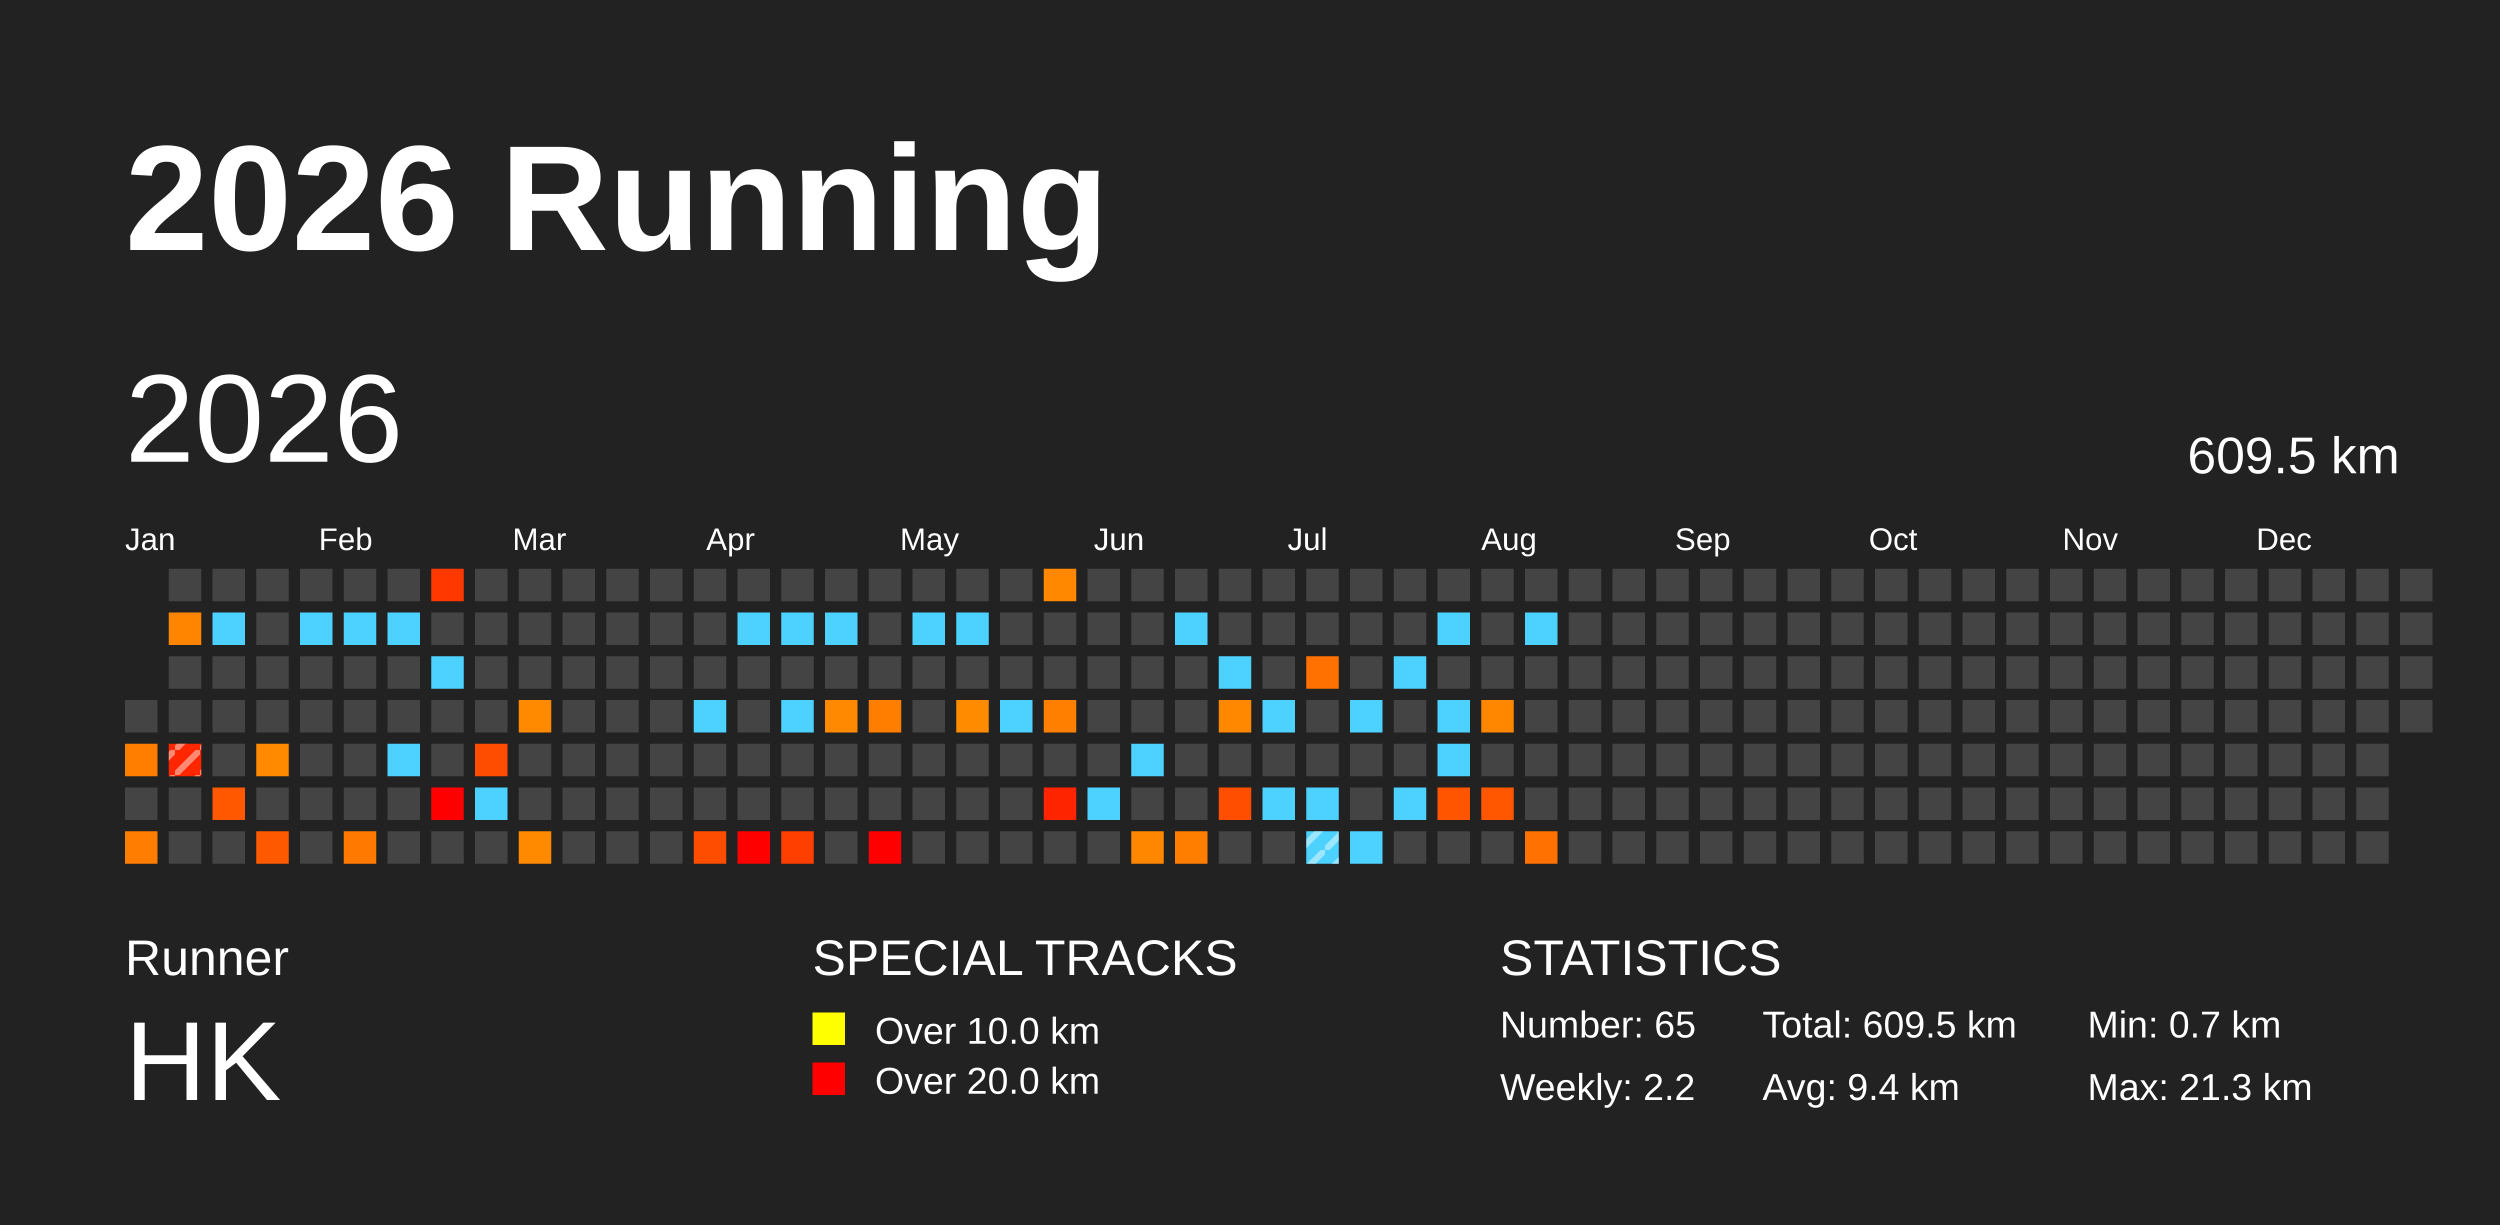
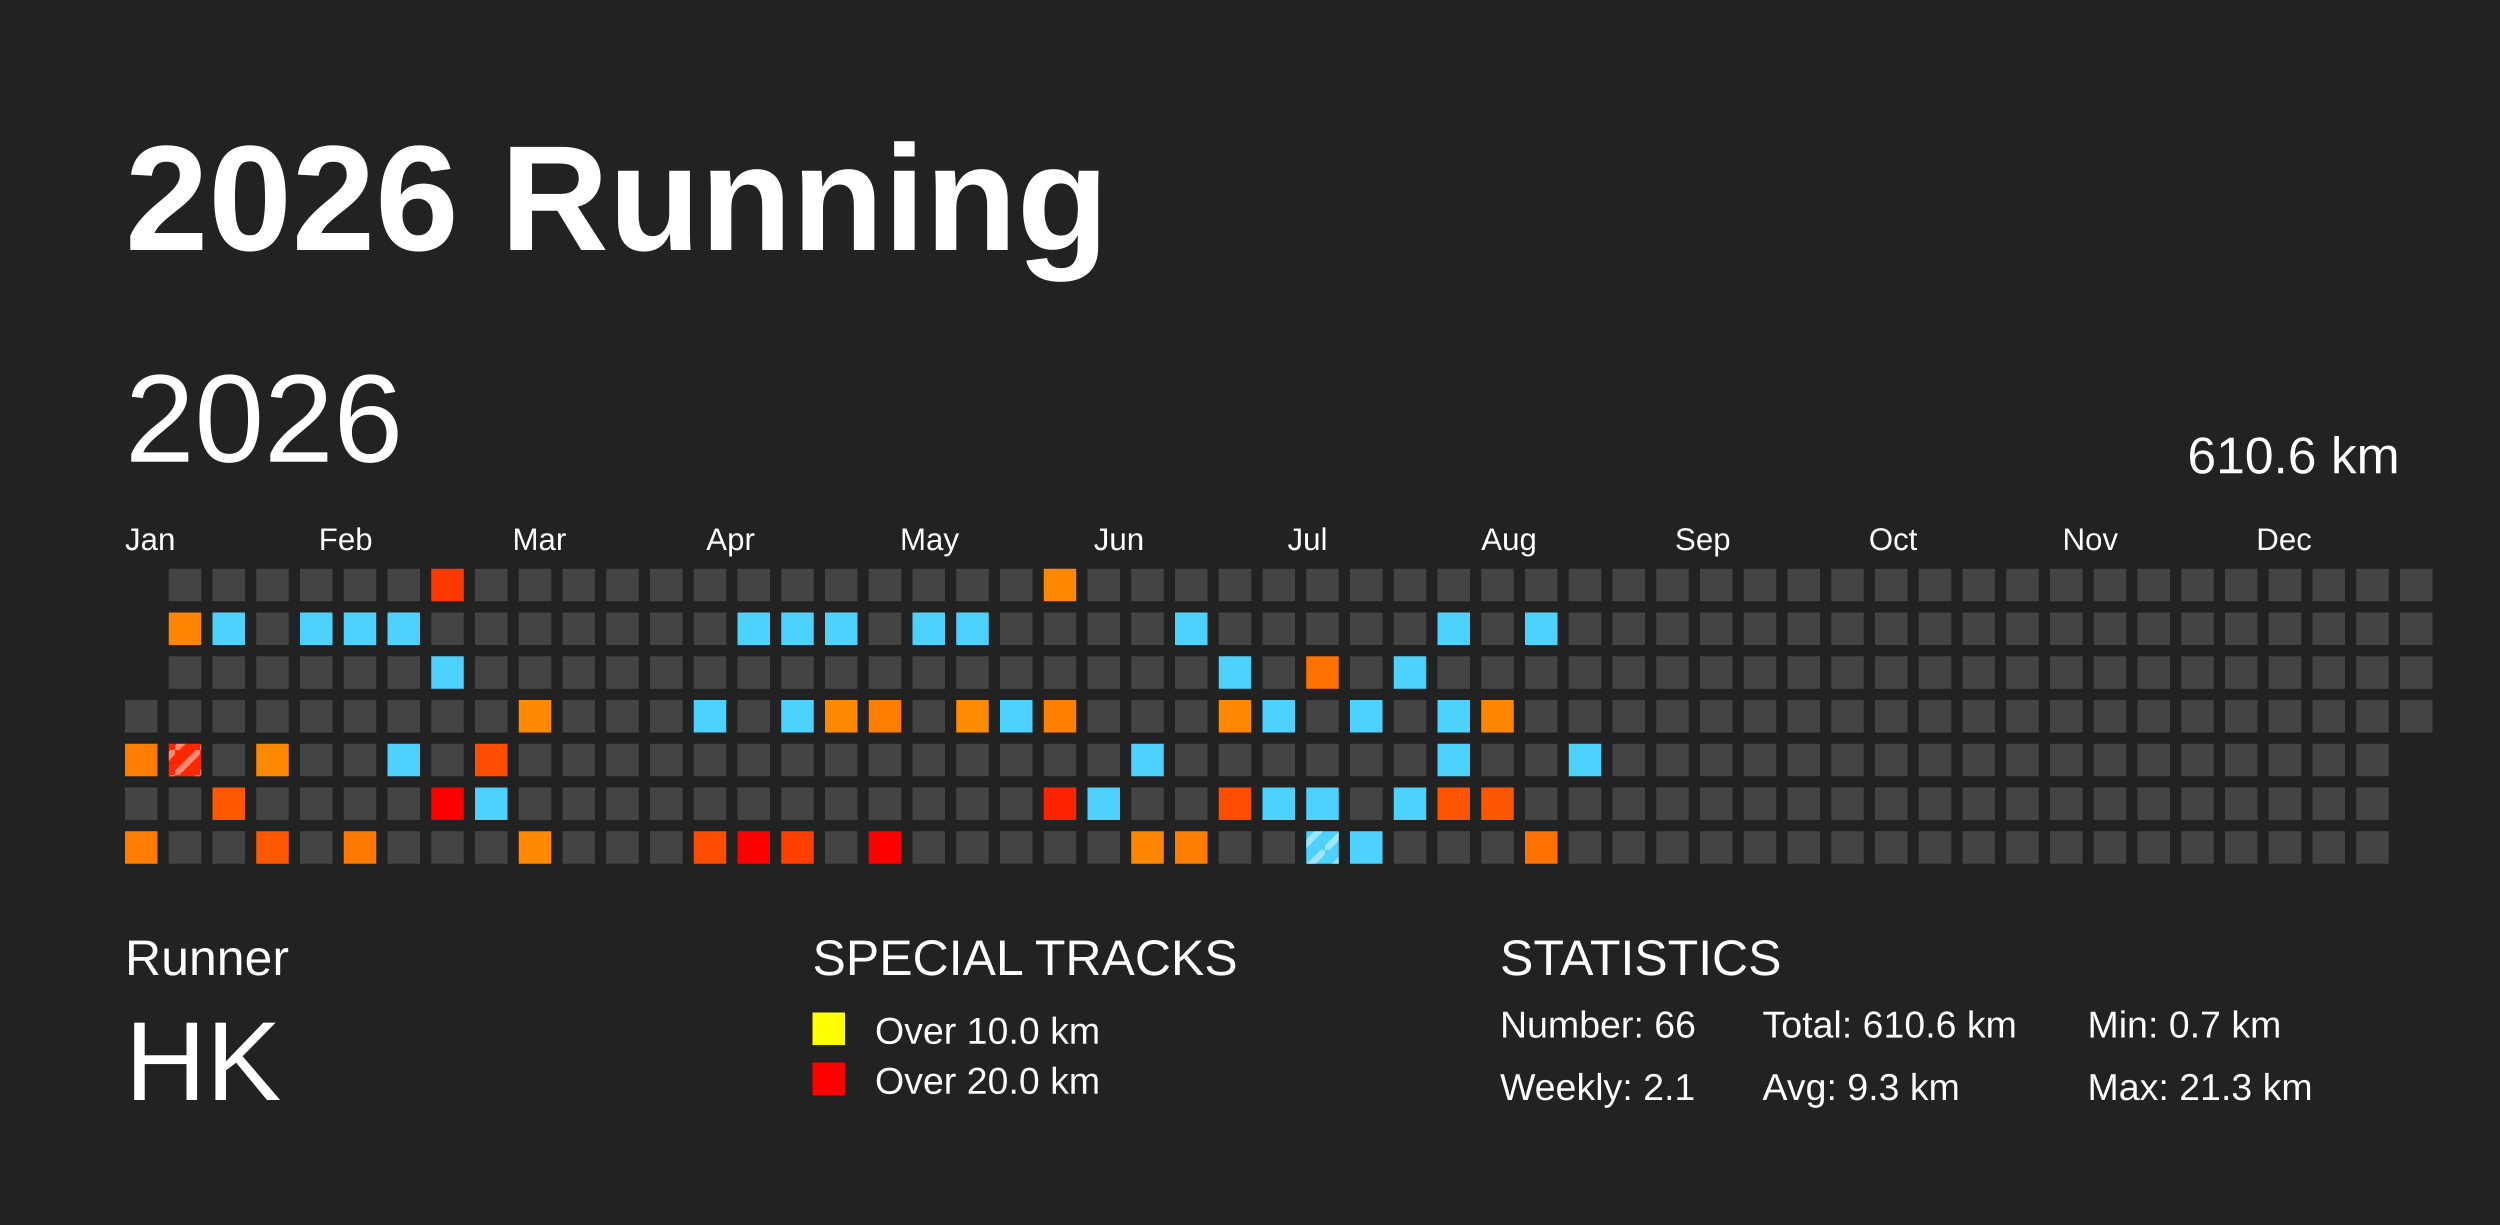
<svg xmlns="http://www.w3.org/2000/svg" baseProfile="full" height="98mm" version="1.1" viewBox="0,0,200,98" width="200mm">
  <defs>
    <pattern height="2" id="indoor-stripe" patternUnits="userSpaceOnUse" width="2">
      <line stroke="white" stroke-opacity="0.45" stroke-width="0.5" x1="0" x2="2" y1="2" y2="0" />
    </pattern>
  </defs>
  <rect fill="#222222" height="98" width="200" x="0" y="0" />
  <text fill="#FFFFFF" style="font-size:12px; font-family:Arial; font-weight:bold;" x="10" y="20">2026 Running</text>
  <text fill="#FFFFFF" style="font-size:4px; font-family:Arial" x="10" y="78">Runner</text>
  <text fill="#FFFFFF" style="font-size:9px; font-family:Arial" x="10" y="88">HK</text>
  <text fill="#FFFFFF" style="font-size:4px; font-family:Arial" x="65" y="78">SPECIAL TRACKS</text>
  <rect fill="yellow" height="2.6" width="2.6" x="65" y="81" />
  <text fill="#FFFFFF" style="font-size:3px; font-family:Arial" x="70" y="83.5">Over 10.0 km</text>
  <rect fill="red" height="2.6" width="2.6" x="65" y="85" />
  <text fill="#FFFFFF" style="font-size:3px; font-family:Arial" x="70" y="87.5">Over 20.0 km</text>
  <text fill="#FFFFFF" style="font-size:4px; font-family:Arial" x="120" y="78">STATISTICS</text>
-   <text fill="#FFFFFF" style="font-size:3px; font-family:Arial" x="120" y="83">Number: 65</text>
-   <text fill="#FFFFFF" style="font-size:3px; font-family:Arial" x="120" y="88">Weekly: 2.2</text>
-   <text fill="#FFFFFF" style="font-size:3px; font-family:Arial" x="141" y="83">Total: 609.5 km</text>
-   <text fill="#FFFFFF" style="font-size:3px; font-family:Arial" x="141" y="88">Avg: 9.4 km</text>
+   <text fill="#FFFFFF" style="font-size:3px; font-family:Arial" x="120" y="83">Number: 66</text>
+   <text fill="#FFFFFF" style="font-size:3px; font-family:Arial" x="120" y="88">Weekly: 2.1</text>
+   <text fill="#FFFFFF" style="font-size:3px; font-family:Arial" x="141" y="83">Total: 610.6 km</text>
+   <text fill="#FFFFFF" style="font-size:3px; font-family:Arial" x="141" y="88">Avg: 9.3 km</text>
  <text fill="#FFFFFF" style="font-size:3px; font-family:Arial" x="167" y="83">Min: 0.7 km</text>
  <text fill="#FFFFFF" style="font-size:3px; font-family:Arial" x="167" y="88">Max: 21.3 km</text>
  <text dominant-baseline="hanging" fill="#FFFFFF" style="font-size:10.0px; font-family:Arial;" x="10" y="30">2026</text>
-   <text dominant-baseline="hanging" fill="#FFFFFF" style="font-size:4.125px; font-family:Arial;" x="175" y="35">609.5 km</text>
+   <text dominant-baseline="hanging" fill="#FFFFFF" style="font-size:4.125px; font-family:Arial;" x="175" y="35">610.6 km</text>
  <text fill="#FFFFFF" style="font-size:2.5px; font-family:Arial" x="10.0" y="44">Jan</text>
  <text fill="#FFFFFF" style="font-size:2.5px; font-family:Arial" x="25.5" y="44">Feb</text>
  <text fill="#FFFFFF" style="font-size:2.5px; font-family:Arial" x="41.0" y="44">Mar</text>
  <text fill="#FFFFFF" style="font-size:2.5px; font-family:Arial" x="56.5" y="44">Apr</text>
  <text fill="#FFFFFF" style="font-size:2.5px; font-family:Arial" x="72.0" y="44">May</text>
  <text fill="#FFFFFF" style="font-size:2.5px; font-family:Arial" x="87.5" y="44">Jun</text>
  <text fill="#FFFFFF" style="font-size:2.5px; font-family:Arial" x="103.0" y="44">Jul</text>
  <text fill="#FFFFFF" style="font-size:2.5px; font-family:Arial" x="118.5" y="44">Aug</text>
  <text fill="#FFFFFF" style="font-size:2.5px; font-family:Arial" x="134.0" y="44">Sep</text>
  <text fill="#FFFFFF" style="font-size:2.5px; font-family:Arial" x="149.5" y="44">Oct</text>
  <text fill="#FFFFFF" style="font-size:2.5px; font-family:Arial" x="165.0" y="44">Nov</text>
  <text fill="#FFFFFF" style="font-size:2.5px; font-family:Arial" x="180.5" y="44">Dec</text>
  <rect fill="#444444" height="2.6" width="2.6" x="10.0" y="56.0" />
  <rect fill="#ff7e00" height="2.6" width="2.6" x="10.0" y="59.5" />
  <rect fill="#444444" height="2.6" width="2.6" x="10.0" y="63.0" />
  <rect fill="#ff7d00" height="2.6" width="2.6" x="10.0" y="66.5" />
  <rect fill="#444444" height="2.6" width="2.6" x="13.5" y="45.5" />
  <rect fill="#ff8500" height="2.6" width="2.6" x="13.5" y="49.0" />
  <rect fill="#444444" height="2.6" width="2.6" x="13.5" y="52.5" />
  <rect fill="#444444" height="2.6" width="2.6" x="13.5" y="56.0" />
  <rect fill="#ff2600" height="2.6" width="2.6" x="13.5" y="59.5" />
  <rect fill="url(#indoor-stripe)" height="2.6" style="pointer-events: none;" width="2.6" x="13.5" y="59.5" />
  <rect fill="#444444" height="2.6" width="2.6" x="13.5" y="63.0" />
  <rect fill="#444444" height="2.6" width="2.6" x="13.5" y="66.5" />
  <rect fill="#444444" height="2.6" width="2.6" x="17.0" y="45.5" />
  <rect fill="#4dd2ff" height="2.6" width="2.6" x="17.0" y="49.0" />
  <rect fill="#444444" height="2.6" width="2.6" x="17.0" y="52.5" />
  <rect fill="#444444" height="2.6" width="2.6" x="17.0" y="56.0" />
  <rect fill="#444444" height="2.6" width="2.6" x="17.0" y="59.5" />
  <rect fill="#ff5800" height="2.6" width="2.6" x="17.0" y="63.0" />
  <rect fill="#444444" height="2.6" width="2.6" x="17.0" y="66.5" />
  <rect fill="#444444" height="2.6" width="2.6" x="20.5" y="45.5" />
  <rect fill="#444444" height="2.6" width="2.6" x="20.5" y="49.0" />
  <rect fill="#444444" height="2.6" width="2.6" x="20.5" y="52.5" />
  <rect fill="#444444" height="2.6" width="2.6" x="20.5" y="56.0" />
  <rect fill="#ff8a00" height="2.6" width="2.6" x="20.5" y="59.5" />
  <rect fill="#444444" height="2.6" width="2.6" x="20.5" y="63.0" />
  <rect fill="#ff5900" height="2.6" width="2.6" x="20.5" y="66.5" />
  <rect fill="#444444" height="2.6" width="2.6" x="24.0" y="45.5" />
  <rect fill="#4dd2ff" height="2.6" width="2.6" x="24.0" y="49.0" />
  <rect fill="#444444" height="2.6" width="2.6" x="24.0" y="52.5" />
  <rect fill="#444444" height="2.6" width="2.6" x="24.0" y="56.0" />
  <rect fill="#444444" height="2.6" width="2.6" x="24.0" y="59.5" />
  <rect fill="#444444" height="2.6" width="2.6" x="24.0" y="63.0" />
  <rect fill="#444444" height="2.6" width="2.6" x="24.0" y="66.5" />
  <rect fill="#444444" height="2.6" width="2.6" x="27.5" y="45.5" />
  <rect fill="#4dd2ff" height="2.6" width="2.6" x="27.5" y="49.0" />
  <rect fill="#444444" height="2.6" width="2.6" x="27.5" y="52.5" />
  <rect fill="#444444" height="2.6" width="2.6" x="27.5" y="56.0" />
  <rect fill="#444444" height="2.6" width="2.6" x="27.5" y="59.5" />
  <rect fill="#444444" height="2.6" width="2.6" x="27.5" y="63.0" />
  <rect fill="#ff7900" height="2.6" width="2.6" x="27.5" y="66.5" />
  <rect fill="#444444" height="2.6" width="2.6" x="31.0" y="45.5" />
  <rect fill="#4dd2ff" height="2.6" width="2.6" x="31.0" y="49.0" />
  <rect fill="#444444" height="2.6" width="2.6" x="31.0" y="52.5" />
  <rect fill="#444444" height="2.6" width="2.6" x="31.0" y="56.0" />
  <rect fill="#4dd2ff" height="2.6" width="2.6" x="31.0" y="59.5" />
  <rect fill="#444444" height="2.6" width="2.6" x="31.0" y="63.0" />
  <rect fill="#444444" height="2.6" width="2.6" x="31.0" y="66.5" />
  <rect fill="#ff3800" height="2.6" width="2.6" x="34.5" y="45.5" />
  <rect fill="#444444" height="2.6" width="2.6" x="34.5" y="49.0" />
  <rect fill="#4dd2ff" height="2.6" width="2.6" x="34.5" y="52.5" />
  <rect fill="#444444" height="2.6" width="2.6" x="34.5" y="56.0" />
  <rect fill="#444444" height="2.6" width="2.6" x="34.5" y="59.5" />
  <rect fill="red" height="2.6" width="2.6" x="34.5" y="63.0" />
  <rect fill="#444444" height="2.6" width="2.6" x="34.5" y="66.5" />
  <rect fill="#444444" height="2.6" width="2.6" x="38.0" y="45.5" />
  <rect fill="#444444" height="2.6" width="2.6" x="38.0" y="49.0" />
  <rect fill="#444444" height="2.6" width="2.6" x="38.0" y="52.5" />
  <rect fill="#444444" height="2.6" width="2.6" x="38.0" y="56.0" />
  <rect fill="#ff4d00" height="2.6" width="2.6" x="38.0" y="59.5" />
  <rect fill="#4dd2ff" height="2.6" width="2.6" x="38.0" y="63.0" />
  <rect fill="#444444" height="2.6" width="2.6" x="38.0" y="66.5" />
  <rect fill="#444444" height="2.6" width="2.6" x="41.5" y="45.5" />
  <rect fill="#444444" height="2.6" width="2.6" x="41.5" y="49.0" />
  <rect fill="#444444" height="2.6" width="2.6" x="41.5" y="52.5" />
  <rect fill="#ff8a00" height="2.6" width="2.6" x="41.5" y="56.0" />
  <rect fill="#444444" height="2.6" width="2.6" x="41.5" y="59.5" />
  <rect fill="#444444" height="2.6" width="2.6" x="41.5" y="63.0" />
  <rect fill="#ff8a00" height="2.6" width="2.6" x="41.5" y="66.5" />
  <rect fill="#444444" height="2.6" width="2.6" x="45.0" y="45.5" />
  <rect fill="#444444" height="2.6" width="2.6" x="45.0" y="49.0" />
  <rect fill="#444444" height="2.6" width="2.6" x="45.0" y="52.5" />
  <rect fill="#444444" height="2.6" width="2.6" x="45.0" y="56.0" />
  <rect fill="#444444" height="2.6" width="2.6" x="45.0" y="59.5" />
  <rect fill="#444444" height="2.6" width="2.6" x="45.0" y="63.0" />
  <rect fill="#444444" height="2.6" width="2.6" x="45.0" y="66.5" />
  <rect fill="#444444" height="2.6" width="2.6" x="48.5" y="45.5" />
  <rect fill="#444444" height="2.6" width="2.6" x="48.5" y="49.0" />
  <rect fill="#444444" height="2.6" width="2.6" x="48.5" y="52.5" />
  <rect fill="#444444" height="2.6" width="2.6" x="48.5" y="56.0" />
  <rect fill="#444444" height="2.6" width="2.6" x="48.5" y="59.5" />
  <rect fill="#444444" height="2.6" width="2.6" x="48.5" y="63.0" />
  <rect fill="#444444" height="2.6" width="2.6" x="48.5" y="66.5" />
  <rect fill="#444444" height="2.6" width="2.6" x="52.0" y="45.5" />
  <rect fill="#444444" height="2.6" width="2.6" x="52.0" y="49.0" />
  <rect fill="#444444" height="2.6" width="2.6" x="52.0" y="52.5" />
  <rect fill="#444444" height="2.6" width="2.6" x="52.0" y="56.0" />
  <rect fill="#444444" height="2.6" width="2.6" x="52.0" y="59.5" />
  <rect fill="#444444" height="2.6" width="2.6" x="52.0" y="63.0" />
  <rect fill="#444444" height="2.6" width="2.6" x="52.0" y="66.5" />
  <rect fill="#444444" height="2.6" width="2.6" x="55.5" y="45.5" />
  <rect fill="#444444" height="2.6" width="2.6" x="55.5" y="49.0" />
  <rect fill="#444444" height="2.6" width="2.6" x="55.5" y="52.5" />
  <rect fill="#4dd2ff" height="2.6" width="2.6" x="55.5" y="56.0" />
  <rect fill="#444444" height="2.6" width="2.6" x="55.5" y="59.5" />
  <rect fill="#444444" height="2.6" width="2.6" x="55.5" y="63.0" />
  <rect fill="#ff4d00" height="2.6" width="2.6" x="55.5" y="66.5" />
  <rect fill="#444444" height="2.6" width="2.6" x="59.0" y="45.5" />
  <rect fill="#4dd2ff" height="2.6" width="2.6" x="59.0" y="49.0" />
  <rect fill="#444444" height="2.6" width="2.6" x="59.0" y="52.5" />
  <rect fill="#444444" height="2.6" width="2.6" x="59.0" y="56.0" />
  <rect fill="#444444" height="2.6" width="2.6" x="59.0" y="59.5" />
  <rect fill="#444444" height="2.6" width="2.6" x="59.0" y="63.0" />
  <rect fill="red" height="2.6" width="2.6" x="59.0" y="66.5" />
  <rect fill="#444444" height="2.6" width="2.6" x="62.5" y="45.5" />
  <rect fill="#4dd2ff" height="2.6" width="2.6" x="62.5" y="49.0" />
  <rect fill="#444444" height="2.6" width="2.6" x="62.5" y="52.5" />
  <rect fill="#4dd2ff" height="2.6" width="2.6" x="62.5" y="56.0" />
  <rect fill="#444444" height="2.6" width="2.6" x="62.5" y="59.5" />
  <rect fill="#444444" height="2.6" width="2.6" x="62.5" y="63.0" />
  <rect fill="#ff3f00" height="2.6" width="2.6" x="62.5" y="66.5" />
  <rect fill="#444444" height="2.6" width="2.6" x="66.0" y="45.5" />
  <rect fill="#4dd2ff" height="2.6" width="2.6" x="66.0" y="49.0" />
  <rect fill="#444444" height="2.6" width="2.6" x="66.0" y="52.5" />
  <rect fill="#ff8900" height="2.6" width="2.6" x="66.0" y="56.0" />
  <rect fill="#444444" height="2.6" width="2.6" x="66.0" y="59.5" />
  <rect fill="#444444" height="2.6" width="2.6" x="66.0" y="63.0" />
  <rect fill="#444444" height="2.6" width="2.6" x="66.0" y="66.5" />
  <rect fill="#444444" height="2.6" width="2.6" x="69.5" y="45.5" />
  <rect fill="#444444" height="2.6" width="2.6" x="69.5" y="49.0" />
  <rect fill="#444444" height="2.6" width="2.6" x="69.5" y="52.5" />
  <rect fill="#ff7e00" height="2.6" width="2.6" x="69.5" y="56.0" />
  <rect fill="#444444" height="2.6" width="2.6" x="69.5" y="59.5" />
  <rect fill="#444444" height="2.6" width="2.6" x="69.5" y="63.0" />
  <rect fill="red" height="2.6" width="2.6" x="69.5" y="66.5" />
  <rect fill="#444444" height="2.6" width="2.6" x="73.0" y="45.5" />
  <rect fill="#4dd2ff" height="2.6" width="2.6" x="73.0" y="49.0" />
  <rect fill="#444444" height="2.6" width="2.6" x="73.0" y="52.5" />
  <rect fill="#444444" height="2.6" width="2.6" x="73.0" y="56.0" />
  <rect fill="#444444" height="2.6" width="2.6" x="73.0" y="59.5" />
  <rect fill="#444444" height="2.6" width="2.6" x="73.0" y="63.0" />
  <rect fill="#444444" height="2.6" width="2.6" x="73.0" y="66.5" />
  <rect fill="#444444" height="2.6" width="2.6" x="76.5" y="45.5" />
  <rect fill="#4dd2ff" height="2.6" width="2.6" x="76.5" y="49.0" />
  <rect fill="#444444" height="2.6" width="2.6" x="76.5" y="52.5" />
  <rect fill="#ff8b00" height="2.6" width="2.6" x="76.5" y="56.0" />
  <rect fill="#444444" height="2.6" width="2.6" x="76.5" y="59.5" />
  <rect fill="#444444" height="2.6" width="2.6" x="76.5" y="63.0" />
  <rect fill="#444444" height="2.6" width="2.6" x="76.5" y="66.5" />
  <rect fill="#444444" height="2.6" width="2.6" x="80.0" y="45.5" />
  <rect fill="#444444" height="2.6" width="2.6" x="80.0" y="49.0" />
  <rect fill="#444444" height="2.6" width="2.6" x="80.0" y="52.5" />
  <rect fill="#4dd2ff" height="2.6" width="2.6" x="80.0" y="56.0" />
  <rect fill="#444444" height="2.6" width="2.6" x="80.0" y="59.5" />
  <rect fill="#444444" height="2.6" width="2.6" x="80.0" y="63.0" />
  <rect fill="#444444" height="2.6" width="2.6" x="80.0" y="66.5" />
  <rect fill="#ff8800" height="2.6" width="2.6" x="83.5" y="45.5" />
  <rect fill="#444444" height="2.6" width="2.6" x="83.5" y="49.0" />
  <rect fill="#444444" height="2.6" width="2.6" x="83.5" y="52.5" />
  <rect fill="#ff7f00" height="2.6" width="2.6" x="83.5" y="56.0" />
  <rect fill="#444444" height="2.6" width="2.6" x="83.5" y="59.5" />
  <rect fill="#ff2400" height="2.6" width="2.6" x="83.5" y="63.0" />
  <rect fill="#444444" height="2.6" width="2.6" x="83.5" y="66.5" />
  <rect fill="#444444" height="2.6" width="2.6" x="87.0" y="45.5" />
  <rect fill="#444444" height="2.6" width="2.6" x="87.0" y="49.0" />
  <rect fill="#444444" height="2.6" width="2.6" x="87.0" y="52.5" />
  <rect fill="#444444" height="2.6" width="2.6" x="87.0" y="56.0" />
  <rect fill="#444444" height="2.6" width="2.6" x="87.0" y="59.5" />
  <rect fill="#4dd2ff" height="2.6" width="2.6" x="87.0" y="63.0" />
  <rect fill="#444444" height="2.6" width="2.6" x="87.0" y="66.5" />
  <rect fill="#444444" height="2.6" width="2.6" x="90.5" y="45.5" />
  <rect fill="#444444" height="2.6" width="2.6" x="90.5" y="49.0" />
  <rect fill="#444444" height="2.6" width="2.6" x="90.5" y="52.5" />
  <rect fill="#444444" height="2.6" width="2.6" x="90.5" y="56.0" />
  <rect fill="#4dd2ff" height="2.6" width="2.6" x="90.5" y="59.5" />
  <rect fill="#444444" height="2.6" width="2.6" x="90.5" y="63.0" />
  <rect fill="#ff8700" height="2.6" width="2.6" x="90.5" y="66.5" />
  <rect fill="#444444" height="2.6" width="2.6" x="94.0" y="45.5" />
  <rect fill="#4dd2ff" height="2.6" width="2.6" x="94.0" y="49.0" />
  <rect fill="#444444" height="2.6" width="2.6" x="94.0" y="52.5" />
  <rect fill="#444444" height="2.6" width="2.6" x="94.0" y="56.0" />
  <rect fill="#444444" height="2.6" width="2.6" x="94.0" y="59.5" />
  <rect fill="#444444" height="2.6" width="2.6" x="94.0" y="63.0" />
  <rect fill="#ff7e00" height="2.6" width="2.6" x="94.0" y="66.5" />
  <rect fill="#444444" height="2.6" width="2.6" x="97.5" y="45.5" />
  <rect fill="#444444" height="2.6" width="2.6" x="97.5" y="49.0" />
  <rect fill="#4dd2ff" height="2.6" width="2.6" x="97.5" y="52.5" />
  <rect fill="#ff8800" height="2.6" width="2.6" x="97.5" y="56.0" />
  <rect fill="#444444" height="2.6" width="2.6" x="97.5" y="59.5" />
  <rect fill="#ff4e00" height="2.6" width="2.6" x="97.5" y="63.0" />
  <rect fill="#444444" height="2.6" width="2.6" x="97.5" y="66.5" />
  <rect fill="#444444" height="2.6" width="2.6" x="101.0" y="45.5" />
  <rect fill="#444444" height="2.6" width="2.6" x="101.0" y="49.0" />
  <rect fill="#444444" height="2.6" width="2.6" x="101.0" y="52.5" />
  <rect fill="#4dd2ff" height="2.6" width="2.6" x="101.0" y="56.0" />
  <rect fill="#444444" height="2.6" width="2.6" x="101.0" y="59.5" />
  <rect fill="#4dd2ff" height="2.6" width="2.6" x="101.0" y="63.0" />
  <rect fill="#444444" height="2.6" width="2.6" x="101.0" y="66.5" />
  <rect fill="#444444" height="2.6" width="2.6" x="104.5" y="45.5" />
  <rect fill="#444444" height="2.6" width="2.6" x="104.5" y="49.0" />
  <rect fill="#ff7100" height="2.6" width="2.6" x="104.5" y="52.5" />
  <rect fill="#444444" height="2.6" width="2.6" x="104.5" y="56.0" />
  <rect fill="#444444" height="2.6" width="2.6" x="104.5" y="59.5" />
  <rect fill="#4dd2ff" height="2.6" width="2.6" x="104.5" y="63.0" />
  <rect fill="#4dd2ff" height="2.6" width="2.6" x="104.5" y="66.5" />
  <rect fill="url(#indoor-stripe)" height="2.6" style="pointer-events: none;" width="2.6" x="104.5" y="66.5" />
  <rect fill="#444444" height="2.6" width="2.6" x="108.0" y="45.5" />
  <rect fill="#444444" height="2.6" width="2.6" x="108.0" y="49.0" />
  <rect fill="#444444" height="2.6" width="2.6" x="108.0" y="52.5" />
  <rect fill="#4dd2ff" height="2.6" width="2.6" x="108.0" y="56.0" />
  <rect fill="#444444" height="2.6" width="2.6" x="108.0" y="59.5" />
  <rect fill="#444444" height="2.6" width="2.6" x="108.0" y="63.0" />
  <rect fill="#4dd2ff" height="2.6" width="2.6" x="108.0" y="66.5" />
  <rect fill="#444444" height="2.6" width="2.6" x="111.5" y="45.5" />
  <rect fill="#444444" height="2.6" width="2.6" x="111.5" y="49.0" />
  <rect fill="#4dd2ff" height="2.6" width="2.6" x="111.5" y="52.5" />
  <rect fill="#444444" height="2.6" width="2.6" x="111.5" y="56.0" />
  <rect fill="#444444" height="2.6" width="2.6" x="111.5" y="59.5" />
  <rect fill="#4dd2ff" height="2.6" width="2.6" x="111.5" y="63.0" />
  <rect fill="#444444" height="2.6" width="2.6" x="111.5" y="66.5" />
  <rect fill="#444444" height="2.6" width="2.6" x="115.0" y="45.5" />
  <rect fill="#4dd2ff" height="2.6" width="2.6" x="115.0" y="49.0" />
  <rect fill="#444444" height="2.6" width="2.6" x="115.0" y="52.5" />
  <rect fill="#4dd2ff" height="2.6" width="2.6" x="115.0" y="56.0" />
  <rect fill="#4dd2ff" height="2.6" width="2.6" x="115.0" y="59.5" />
  <rect fill="#ff5500" height="2.6" width="2.6" x="115.0" y="63.0" />
  <rect fill="#444444" height="2.6" width="2.6" x="115.0" y="66.5" />
  <rect fill="#444444" height="2.6" width="2.6" x="118.5" y="45.5" />
  <rect fill="#444444" height="2.6" width="2.6" x="118.5" y="49.0" />
  <rect fill="#444444" height="2.6" width="2.6" x="118.5" y="52.5" />
  <rect fill="#ff8700" height="2.6" width="2.6" x="118.5" y="56.0" />
  <rect fill="#444444" height="2.6" width="2.6" x="118.5" y="59.5" />
  <rect fill="#ff5700" height="2.6" width="2.6" x="118.5" y="63.0" />
  <rect fill="#444444" height="2.6" width="2.6" x="118.5" y="66.5" />
  <rect fill="#444444" height="2.6" width="2.6" x="122.0" y="45.5" />
  <rect fill="#4dd2ff" height="2.6" width="2.6" x="122.0" y="49.0" />
  <rect fill="#444444" height="2.6" width="2.6" x="122.0" y="52.5" />
  <rect fill="#444444" height="2.6" width="2.6" x="122.0" y="56.0" />
  <rect fill="#444444" height="2.6" width="2.6" x="122.0" y="59.5" />
  <rect fill="#444444" height="2.6" width="2.6" x="122.0" y="63.0" />
  <rect fill="#ff7100" height="2.6" width="2.6" x="122.0" y="66.5" />
  <rect fill="#444444" height="2.6" width="2.6" x="125.5" y="45.5" />
  <rect fill="#444444" height="2.6" width="2.6" x="125.5" y="49.0" />
  <rect fill="#444444" height="2.6" width="2.6" x="125.5" y="52.5" />
  <rect fill="#444444" height="2.6" width="2.6" x="125.5" y="56.0" />
-   <rect fill="#444444" height="2.6" width="2.6" x="125.5" y="59.5" />
+   <rect fill="#4dd2ff" height="2.6" width="2.6" x="125.5" y="59.5" />
  <rect fill="#444444" height="2.6" width="2.6" x="125.5" y="63.0" />
  <rect fill="#444444" height="2.6" width="2.6" x="125.5" y="66.5" />
  <rect fill="#444444" height="2.6" width="2.6" x="129.0" y="45.5" />
  <rect fill="#444444" height="2.6" width="2.6" x="129.0" y="49.0" />
  <rect fill="#444444" height="2.6" width="2.6" x="129.0" y="52.5" />
  <rect fill="#444444" height="2.6" width="2.6" x="129.0" y="56.0" />
  <rect fill="#444444" height="2.6" width="2.6" x="129.0" y="59.5" />
  <rect fill="#444444" height="2.6" width="2.6" x="129.0" y="63.0" />
  <rect fill="#444444" height="2.6" width="2.6" x="129.0" y="66.5" />
  <rect fill="#444444" height="2.6" width="2.6" x="132.5" y="45.5" />
  <rect fill="#444444" height="2.6" width="2.6" x="132.5" y="49.0" />
  <rect fill="#444444" height="2.6" width="2.6" x="132.5" y="52.5" />
  <rect fill="#444444" height="2.6" width="2.6" x="132.5" y="56.0" />
  <rect fill="#444444" height="2.6" width="2.6" x="132.5" y="59.5" />
  <rect fill="#444444" height="2.6" width="2.6" x="132.5" y="63.0" />
  <rect fill="#444444" height="2.6" width="2.6" x="132.5" y="66.5" />
  <rect fill="#444444" height="2.6" width="2.6" x="136.0" y="45.5" />
  <rect fill="#444444" height="2.6" width="2.6" x="136.0" y="49.0" />
  <rect fill="#444444" height="2.6" width="2.6" x="136.0" y="52.5" />
  <rect fill="#444444" height="2.6" width="2.6" x="136.0" y="56.0" />
  <rect fill="#444444" height="2.6" width="2.6" x="136.0" y="59.5" />
  <rect fill="#444444" height="2.6" width="2.6" x="136.0" y="63.0" />
  <rect fill="#444444" height="2.6" width="2.6" x="136.0" y="66.5" />
  <rect fill="#444444" height="2.6" width="2.6" x="139.5" y="45.5" />
  <rect fill="#444444" height="2.6" width="2.6" x="139.5" y="49.0" />
  <rect fill="#444444" height="2.6" width="2.6" x="139.5" y="52.5" />
  <rect fill="#444444" height="2.6" width="2.6" x="139.5" y="56.0" />
  <rect fill="#444444" height="2.6" width="2.6" x="139.5" y="59.5" />
  <rect fill="#444444" height="2.6" width="2.6" x="139.5" y="63.0" />
  <rect fill="#444444" height="2.6" width="2.6" x="139.5" y="66.5" />
  <rect fill="#444444" height="2.6" width="2.6" x="143.0" y="45.5" />
  <rect fill="#444444" height="2.6" width="2.6" x="143.0" y="49.0" />
  <rect fill="#444444" height="2.6" width="2.6" x="143.0" y="52.5" />
  <rect fill="#444444" height="2.6" width="2.6" x="143.0" y="56.0" />
  <rect fill="#444444" height="2.6" width="2.6" x="143.0" y="59.5" />
  <rect fill="#444444" height="2.6" width="2.6" x="143.0" y="63.0" />
  <rect fill="#444444" height="2.6" width="2.6" x="143.0" y="66.5" />
  <rect fill="#444444" height="2.6" width="2.6" x="146.5" y="45.5" />
  <rect fill="#444444" height="2.6" width="2.6" x="146.5" y="49.0" />
  <rect fill="#444444" height="2.6" width="2.6" x="146.5" y="52.5" />
  <rect fill="#444444" height="2.6" width="2.6" x="146.5" y="56.0" />
  <rect fill="#444444" height="2.6" width="2.6" x="146.5" y="59.5" />
  <rect fill="#444444" height="2.6" width="2.6" x="146.5" y="63.0" />
  <rect fill="#444444" height="2.6" width="2.6" x="146.5" y="66.5" />
  <rect fill="#444444" height="2.6" width="2.6" x="150.0" y="45.5" />
  <rect fill="#444444" height="2.6" width="2.6" x="150.0" y="49.0" />
  <rect fill="#444444" height="2.6" width="2.6" x="150.0" y="52.5" />
  <rect fill="#444444" height="2.6" width="2.6" x="150.0" y="56.0" />
  <rect fill="#444444" height="2.6" width="2.6" x="150.0" y="59.5" />
  <rect fill="#444444" height="2.6" width="2.6" x="150.0" y="63.0" />
  <rect fill="#444444" height="2.6" width="2.6" x="150.0" y="66.5" />
  <rect fill="#444444" height="2.6" width="2.6" x="153.5" y="45.5" />
  <rect fill="#444444" height="2.6" width="2.6" x="153.5" y="49.0" />
  <rect fill="#444444" height="2.6" width="2.6" x="153.5" y="52.5" />
  <rect fill="#444444" height="2.6" width="2.6" x="153.5" y="56.0" />
  <rect fill="#444444" height="2.6" width="2.6" x="153.5" y="59.5" />
  <rect fill="#444444" height="2.6" width="2.6" x="153.5" y="63.0" />
  <rect fill="#444444" height="2.6" width="2.6" x="153.5" y="66.5" />
  <rect fill="#444444" height="2.6" width="2.6" x="157.0" y="45.5" />
  <rect fill="#444444" height="2.6" width="2.6" x="157.0" y="49.0" />
  <rect fill="#444444" height="2.6" width="2.6" x="157.0" y="52.5" />
  <rect fill="#444444" height="2.6" width="2.6" x="157.0" y="56.0" />
  <rect fill="#444444" height="2.6" width="2.6" x="157.0" y="59.5" />
  <rect fill="#444444" height="2.6" width="2.6" x="157.0" y="63.0" />
  <rect fill="#444444" height="2.6" width="2.6" x="157.0" y="66.5" />
  <rect fill="#444444" height="2.6" width="2.6" x="160.5" y="45.5" />
  <rect fill="#444444" height="2.6" width="2.6" x="160.5" y="49.0" />
  <rect fill="#444444" height="2.6" width="2.6" x="160.5" y="52.5" />
  <rect fill="#444444" height="2.6" width="2.6" x="160.5" y="56.0" />
  <rect fill="#444444" height="2.6" width="2.6" x="160.5" y="59.5" />
  <rect fill="#444444" height="2.6" width="2.6" x="160.5" y="63.0" />
  <rect fill="#444444" height="2.6" width="2.6" x="160.5" y="66.5" />
  <rect fill="#444444" height="2.6" width="2.6" x="164.0" y="45.5" />
  <rect fill="#444444" height="2.6" width="2.6" x="164.0" y="49.0" />
  <rect fill="#444444" height="2.6" width="2.6" x="164.0" y="52.5" />
  <rect fill="#444444" height="2.6" width="2.6" x="164.0" y="56.0" />
  <rect fill="#444444" height="2.6" width="2.6" x="164.0" y="59.5" />
  <rect fill="#444444" height="2.6" width="2.6" x="164.0" y="63.0" />
  <rect fill="#444444" height="2.6" width="2.6" x="164.0" y="66.5" />
  <rect fill="#444444" height="2.6" width="2.6" x="167.5" y="45.5" />
  <rect fill="#444444" height="2.6" width="2.6" x="167.5" y="49.0" />
  <rect fill="#444444" height="2.6" width="2.6" x="167.5" y="52.5" />
  <rect fill="#444444" height="2.6" width="2.6" x="167.5" y="56.0" />
  <rect fill="#444444" height="2.6" width="2.6" x="167.5" y="59.5" />
  <rect fill="#444444" height="2.6" width="2.6" x="167.5" y="63.0" />
  <rect fill="#444444" height="2.6" width="2.6" x="167.5" y="66.5" />
  <rect fill="#444444" height="2.6" width="2.6" x="171.0" y="45.5" />
  <rect fill="#444444" height="2.6" width="2.6" x="171.0" y="49.0" />
  <rect fill="#444444" height="2.6" width="2.6" x="171.0" y="52.5" />
  <rect fill="#444444" height="2.6" width="2.6" x="171.0" y="56.0" />
  <rect fill="#444444" height="2.6" width="2.6" x="171.0" y="59.5" />
  <rect fill="#444444" height="2.6" width="2.6" x="171.0" y="63.0" />
  <rect fill="#444444" height="2.6" width="2.6" x="171.0" y="66.5" />
  <rect fill="#444444" height="2.6" width="2.6" x="174.5" y="45.5" />
  <rect fill="#444444" height="2.6" width="2.6" x="174.5" y="49.0" />
  <rect fill="#444444" height="2.6" width="2.6" x="174.5" y="52.5" />
  <rect fill="#444444" height="2.6" width="2.6" x="174.5" y="56.0" />
  <rect fill="#444444" height="2.6" width="2.6" x="174.5" y="59.5" />
  <rect fill="#444444" height="2.6" width="2.6" x="174.5" y="63.0" />
  <rect fill="#444444" height="2.6" width="2.6" x="174.5" y="66.5" />
  <rect fill="#444444" height="2.6" width="2.6" x="178.0" y="45.5" />
  <rect fill="#444444" height="2.6" width="2.6" x="178.0" y="49.0" />
  <rect fill="#444444" height="2.6" width="2.6" x="178.0" y="52.5" />
  <rect fill="#444444" height="2.6" width="2.6" x="178.0" y="56.0" />
  <rect fill="#444444" height="2.6" width="2.6" x="178.0" y="59.5" />
  <rect fill="#444444" height="2.6" width="2.6" x="178.0" y="63.0" />
  <rect fill="#444444" height="2.6" width="2.6" x="178.0" y="66.5" />
  <rect fill="#444444" height="2.6" width="2.6" x="181.5" y="45.5" />
  <rect fill="#444444" height="2.6" width="2.6" x="181.5" y="49.0" />
  <rect fill="#444444" height="2.6" width="2.6" x="181.5" y="52.5" />
  <rect fill="#444444" height="2.6" width="2.6" x="181.5" y="56.0" />
  <rect fill="#444444" height="2.6" width="2.6" x="181.5" y="59.5" />
  <rect fill="#444444" height="2.6" width="2.6" x="181.5" y="63.0" />
  <rect fill="#444444" height="2.6" width="2.6" x="181.5" y="66.5" />
  <rect fill="#444444" height="2.6" width="2.6" x="185.0" y="45.5" />
  <rect fill="#444444" height="2.6" width="2.6" x="185.0" y="49.0" />
  <rect fill="#444444" height="2.6" width="2.6" x="185.0" y="52.5" />
  <rect fill="#444444" height="2.6" width="2.6" x="185.0" y="56.0" />
  <rect fill="#444444" height="2.6" width="2.6" x="185.0" y="59.5" />
  <rect fill="#444444" height="2.6" width="2.6" x="185.0" y="63.0" />
  <rect fill="#444444" height="2.6" width="2.6" x="185.0" y="66.5" />
  <rect fill="#444444" height="2.6" width="2.6" x="188.5" y="45.5" />
  <rect fill="#444444" height="2.6" width="2.6" x="188.5" y="49.0" />
  <rect fill="#444444" height="2.6" width="2.6" x="188.5" y="52.5" />
  <rect fill="#444444" height="2.6" width="2.6" x="188.5" y="56.0" />
  <rect fill="#444444" height="2.6" width="2.6" x="188.5" y="59.5" />
  <rect fill="#444444" height="2.6" width="2.6" x="188.5" y="63.0" />
  <rect fill="#444444" height="2.6" width="2.6" x="188.5" y="66.5" />
  <rect fill="#444444" height="2.6" width="2.6" x="192.0" y="45.5" />
  <rect fill="#444444" height="2.6" width="2.6" x="192.0" y="49.0" />
  <rect fill="#444444" height="2.6" width="2.6" x="192.0" y="52.5" />
  <rect fill="#444444" height="2.6" width="2.6" x="192.0" y="56.0" />
</svg>
